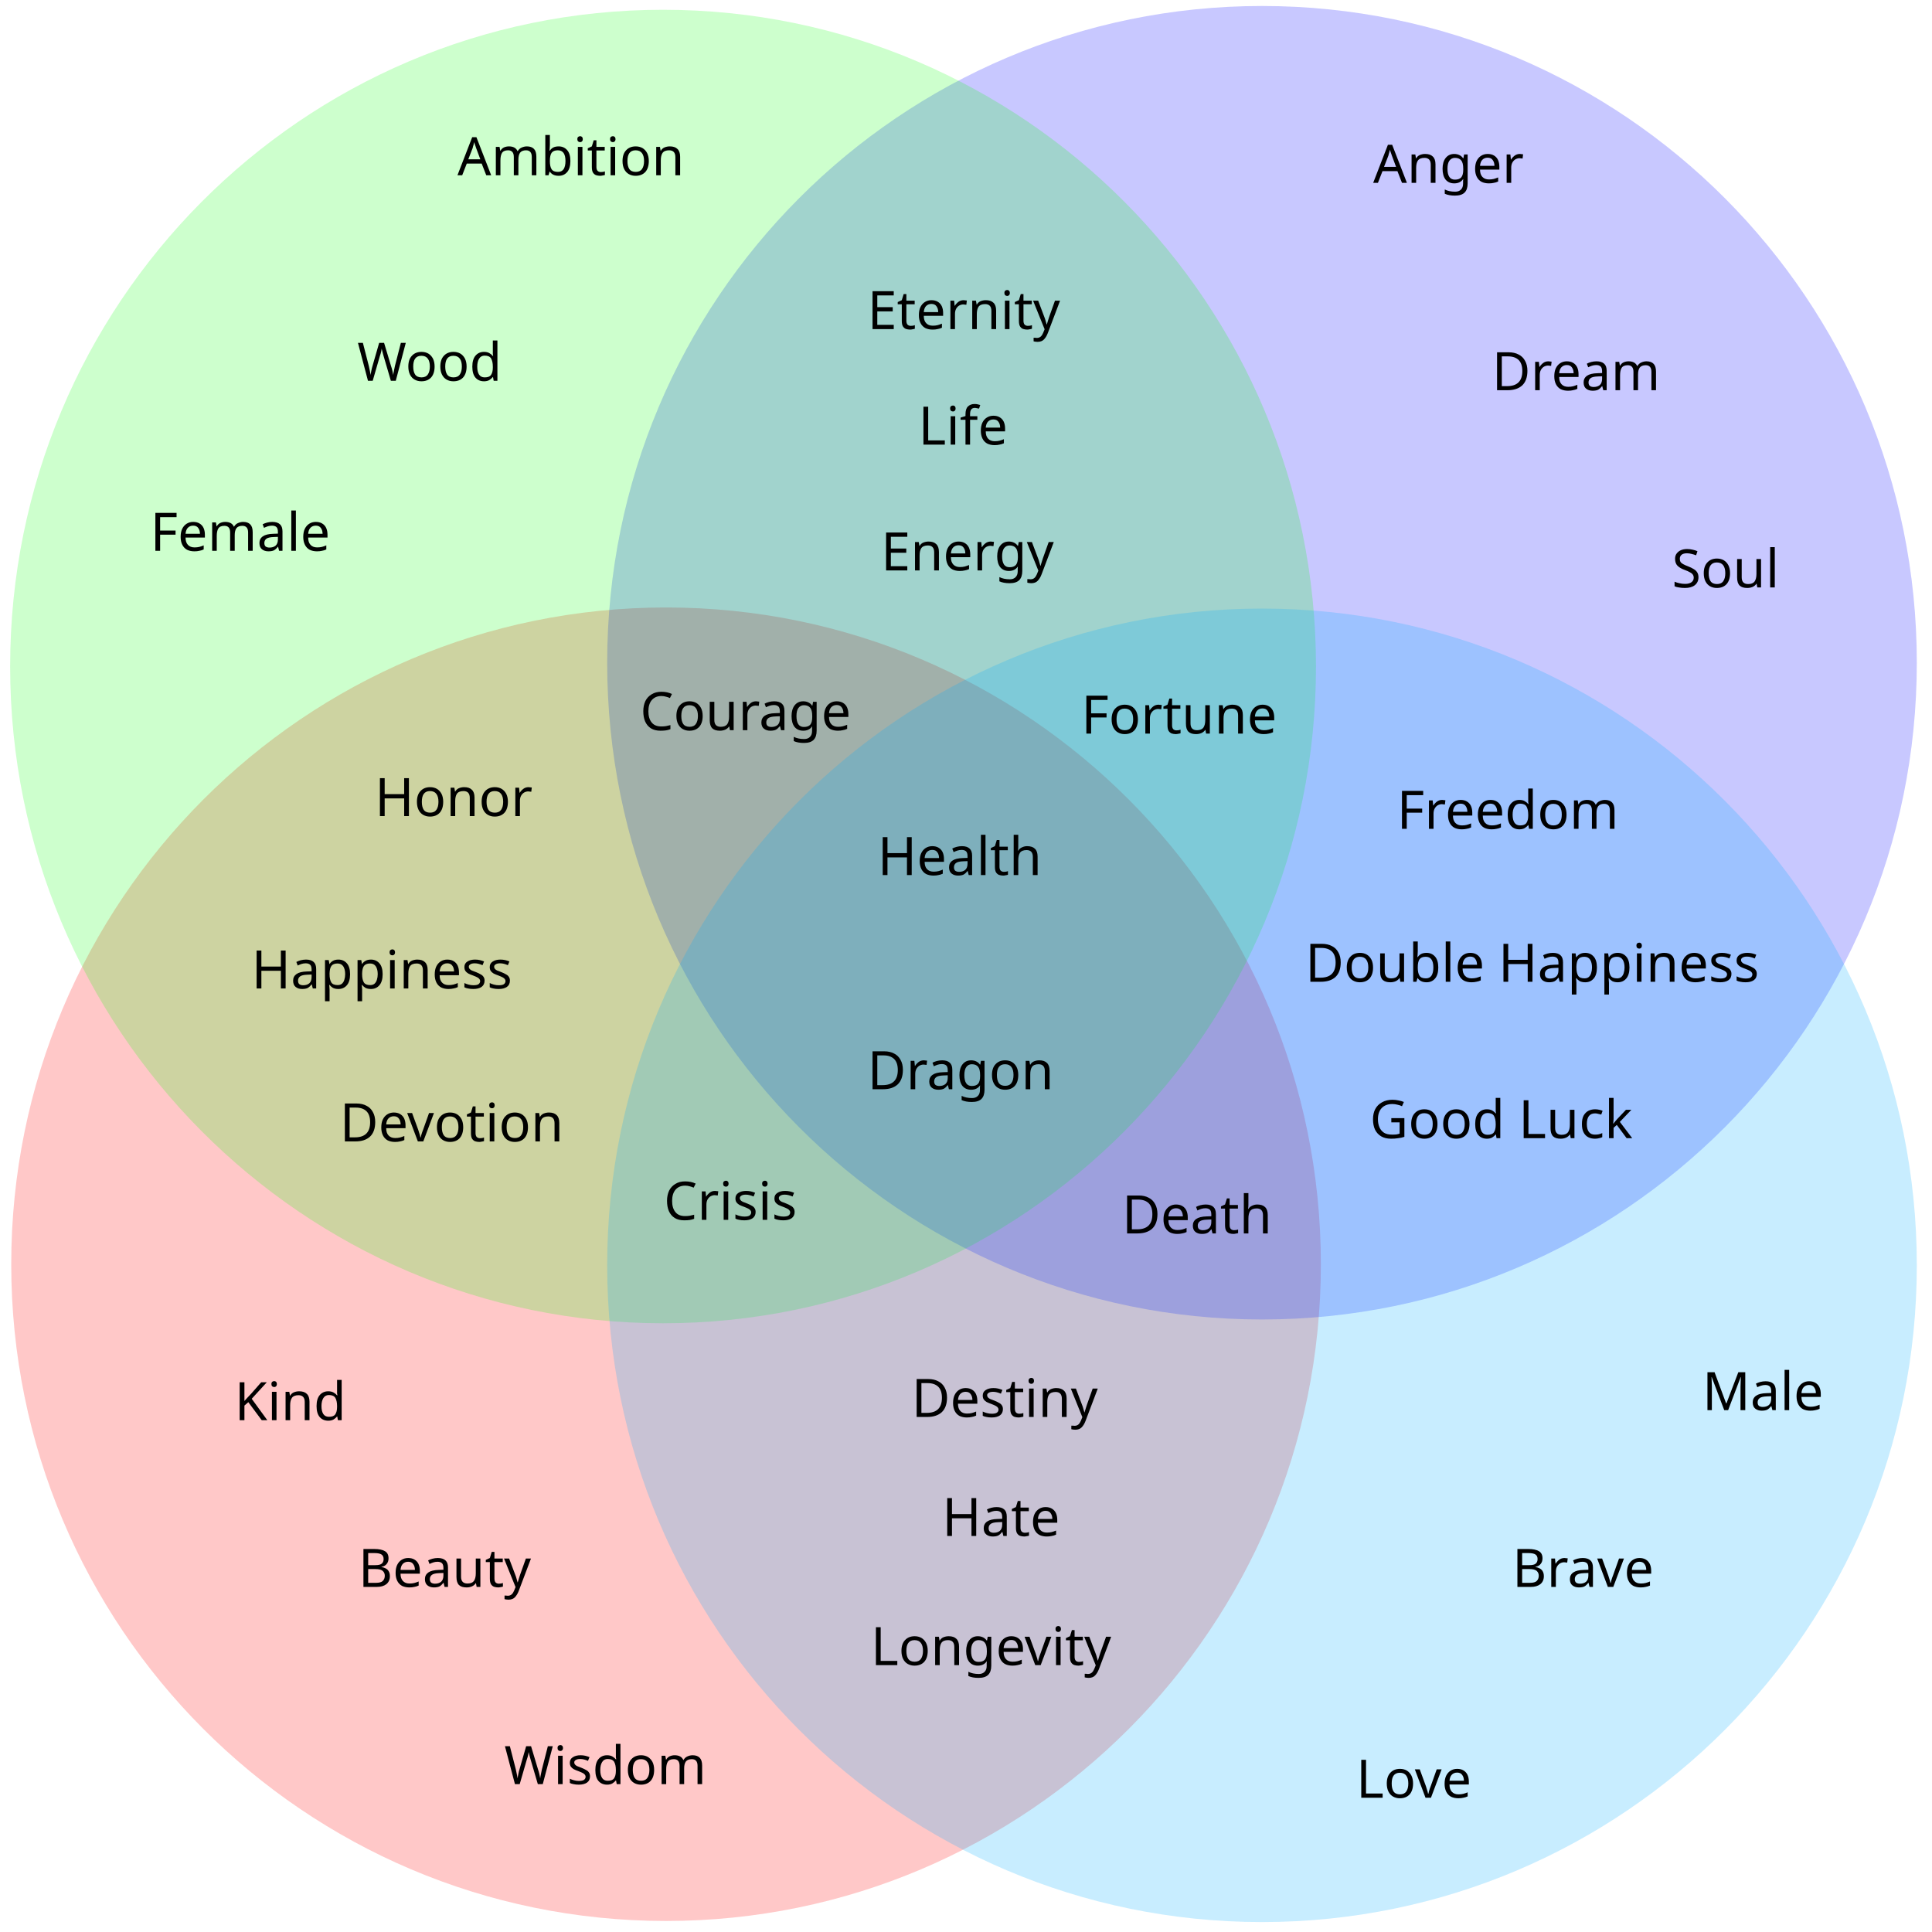
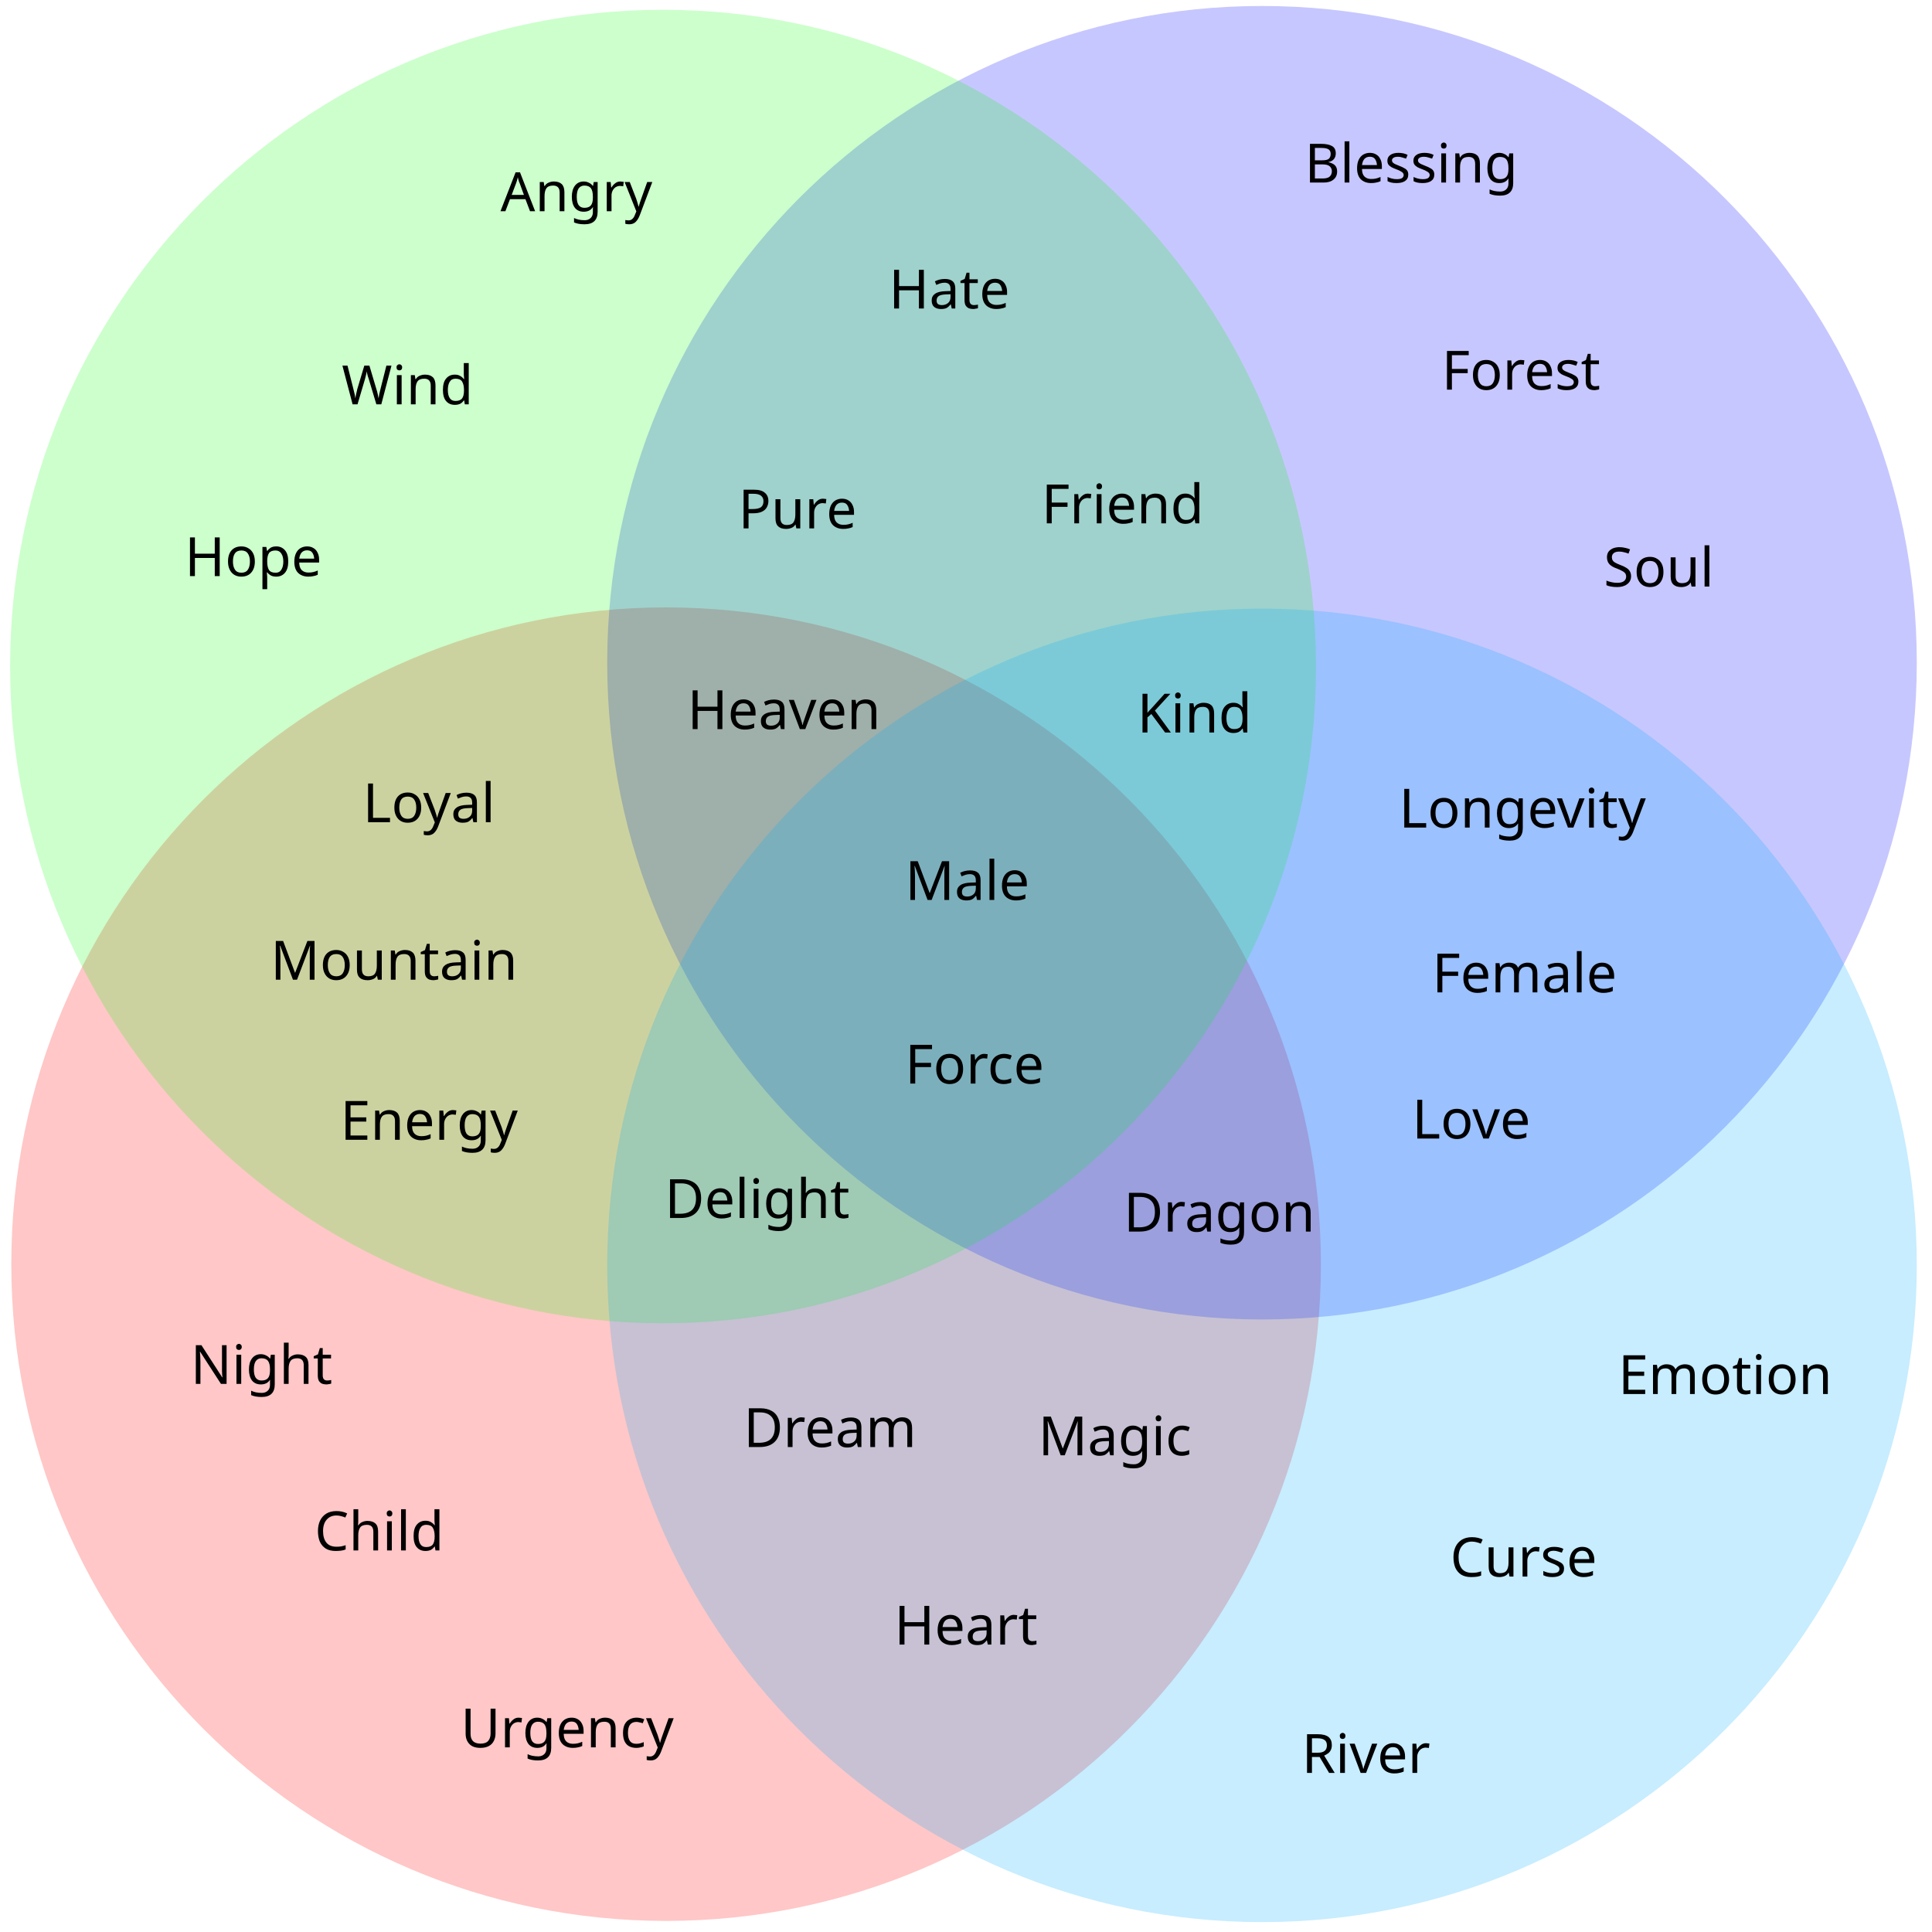
- <svg xmlns="http://www.w3.org/2000/svg" xmlns:ns1="http://www.openswatchbook.org/uri/2009/osb" width="7in" height="7in" viewBox="0 0 177.8 177.8" version="1.1" id="svg8">
-   <defs id="defs2">
-     <linearGradient id="linearGradient830" ns1:paint="solid">
-       <stop style="stop-color:#000000;stop-opacity:1;" offset="0" id="stop828" />
-     </linearGradient>
-   </defs>
-   <g id="layer1" transform="translate(0,-119.2)">
-     <ellipse style="fill:#ff0000;fill-opacity:0.216;fill-rule:nonzero;stroke:none;stroke-width:0.06;stroke-miterlimit:4;stroke-dasharray:none" id="path2479-7" cx="61.296" cy="235.545" rx="60.262" ry="60.44" />
-     <ellipse style="fill:#0000ff;fill-opacity:0.216;fill-rule:nonzero;stroke:none;stroke-width:0.06;stroke-miterlimit:4;stroke-dasharray:none" id="path2479-7-7" cx="116.14" cy="180.191" rx="60.262" ry="60.44" />
-     <ellipse style="opacity:1;fill:#00ff00;fill-opacity:0.196;fill-rule:nonzero;stroke:none;stroke-width:0.06;stroke-miterlimit:4;stroke-dasharray:none" id="path2479-7-9" cx="61.021" cy="180.539" rx="60.088" ry="60.44" />
-     <ellipse style="fill:#03aeff;fill-opacity:0.216;fill-rule:nonzero;stroke:none;stroke-width:0.06;stroke-miterlimit:4;stroke-dasharray:none" id="path2479-7-2" cx="116.14" cy="235.646" rx="60.262" ry="60.44" />
-     <text xml:space="preserve" style="font-style:normal;font-weight:normal;font-size:4.876px;line-height:1.25;font-family:sans-serif;letter-spacing:0px;word-spacing:0px;fill:#000000;fill-opacity:1;stroke:none;stroke-width:0.122" x="34.547" y="194.017" id="text2559" transform="scale(0.9985275,1.001475)">
-       <tspan id="tspan2557" x="34.547" y="194.017" style="stroke-width:0.122">Honor</tspan>
-     </text>
-     <text xml:space="preserve" style="font-style:normal;font-weight:normal;font-size:4.876px;line-height:1.25;font-family:sans-serif;letter-spacing:0px;word-spacing:0px;fill:#000000;fill-opacity:1;stroke:none;stroke-width:0.122" x="42.161" y="135.132" id="text2563" transform="scale(0.9985275,1.001475)">
-       <tspan id="tspan2561" x="42.161" y="135.132" style="stroke-width:0.122">Ambition</tspan>
-       <tspan x="42.161" y="141.226" style="stroke-width:0.122" id="tspan2565" />
-     </text>
-     <flowRoot xml:space="preserve" id="flowRoot2567" style="font-style:normal;font-weight:normal;font-size:40px;line-height:1.25;font-family:sans-serif;letter-spacing:0px;word-spacing:0px;fill:#000000;fill-opacity:1;stroke:none" transform="matrix(0.2645833,0,0,0.2645833,0,-84)">
-       <flowRegion id="flowRegion2569">
-         <rect id="rect2571" width="88.893" height="66.67" x="1563.716" y="351.056" />
-       </flowRegion>
-       <flowPara id="flowPara2573">Amger</flowPara>
-     </flowRoot>
-     <text xml:space="preserve" style="font-style:normal;font-variant:normal;font-weight:normal;font-stretch:normal;font-size:4.876px;line-height:1.25;font-family:sans-serif;-inkscape-font-specification:'sans-serif, Normal';font-variant-ligatures:normal;font-variant-caps:normal;font-variant-numeric:normal;font-feature-settings:normal;text-align:start;letter-spacing:0px;word-spacing:0px;writing-mode:lr-tb;text-anchor:start;fill:#000000;fill-opacity:1;stroke:none;stroke-width:0.122" x="32.931" y="154.016" id="text2563-1" transform="scale(0.9985275,1.001475)">
-       <tspan id="tspan2918" x="32.931" y="154.016" style="stroke-width:0.122">Wood</tspan>
-     </text>
-     <text transform="scale(0.9985275,1.001475)" id="text2922" y="169.637" x="13.85" style="font-style:normal;font-variant:normal;font-weight:normal;font-stretch:normal;font-size:4.876px;line-height:1.25;font-family:sans-serif;-inkscape-font-specification:'sans-serif, Normal';font-variant-ligatures:normal;font-variant-caps:normal;font-variant-numeric:normal;font-feature-settings:normal;text-align:start;letter-spacing:0px;word-spacing:0px;writing-mode:lr-tb;text-anchor:start;fill:#000000;fill-opacity:1;stroke:none;stroke-width:0.122" xml:space="preserve">
-       <tspan id="tspan2924" x="13.85" y="169.637" style="stroke-width:0.122">Female</tspan>
-     </text>
-     <text xml:space="preserve" style="font-style:normal;font-variant:normal;font-weight:normal;font-stretch:normal;font-size:4.876px;line-height:1.25;font-family:sans-serif;-inkscape-font-specification:'sans-serif, Normal';font-variant-ligatures:normal;font-variant-caps:normal;font-variant-numeric:normal;font-feature-settings:normal;text-align:start;letter-spacing:0px;word-spacing:0px;writing-mode:lr-tb;text-anchor:start;fill:#000000;fill-opacity:1;stroke:none;stroke-width:0.122" x="23.185" y="209.858" id="text2559-1" transform="scale(0.9985275,1.001475)">
-       <tspan id="tspan2952" x="23.185" y="209.858" style="stroke-width:0.122">Happiness</tspan>
-     </text>
-     <text xml:space="preserve" style="font-style:normal;font-variant:normal;font-weight:normal;font-stretch:normal;font-size:4.876px;line-height:1.25;font-family:sans-serif;-inkscape-font-specification:'sans-serif, Normal';font-variant-ligatures:normal;font-variant-caps:normal;font-variant-numeric:normal;font-feature-settings:normal;text-align:start;letter-spacing:0px;word-spacing:0px;writing-mode:lr-tb;text-anchor:start;fill:#000000;fill-opacity:1;stroke:none;stroke-width:0.122" x="31.318" y="223.917" id="text2559-5" transform="scale(0.9985275,1.001475)">
-       <tspan id="tspan2954" x="31.318" y="223.917" style="stroke-width:0.122">Devotion</tspan>
-     </text>
-     <text transform="scale(0.9985275,1.001475)" id="text2958" y="249.534" x="21.621" style="font-style:normal;font-variant:normal;font-weight:normal;font-stretch:normal;font-size:4.876px;line-height:1.25;font-family:sans-serif;-inkscape-font-specification:'sans-serif, Normal';font-variant-ligatures:normal;font-variant-caps:normal;font-variant-numeric:normal;font-feature-settings:normal;text-align:start;letter-spacing:0px;word-spacing:0px;writing-mode:lr-tb;text-anchor:start;fill:#000000;fill-opacity:1;stroke:none;stroke-width:0.122" xml:space="preserve">
-       <tspan id="tspan3187" x="21.621" y="249.534" style="stroke-width:0.122">Kind</tspan>
-     </text>
-     <text transform="scale(0.9985275,1.001475)" id="text2958-8" y="264.855" x="33.027" style="font-style:normal;font-variant:normal;font-weight:normal;font-stretch:normal;font-size:4.876px;line-height:1.25;font-family:sans-serif;-inkscape-font-specification:'sans-serif, Normal';font-variant-ligatures:normal;font-variant-caps:normal;font-variant-numeric:normal;font-feature-settings:normal;text-align:start;letter-spacing:0px;word-spacing:0px;writing-mode:lr-tb;text-anchor:start;fill:#000000;fill-opacity:1;stroke:none;stroke-width:0.122" xml:space="preserve">
-       <tspan id="tspan3189" x="33.027" y="264.855" style="stroke-width:0.122">Beauty</tspan>
-     </text>
-     <text transform="scale(0.9985275,1.001475)" id="text2958-7" y="282.975" x="46.478" style="font-style:normal;font-variant:normal;font-weight:normal;font-stretch:normal;font-size:4.876px;line-height:1.25;font-family:sans-serif;-inkscape-font-specification:'sans-serif, Normal';font-variant-ligatures:normal;font-variant-caps:normal;font-variant-numeric:normal;font-feature-settings:normal;text-align:start;letter-spacing:0px;word-spacing:0px;writing-mode:lr-tb;text-anchor:start;fill:#000000;fill-opacity:1;stroke:none;stroke-width:0.122" xml:space="preserve">
-       <tspan id="tspan3191" x="46.478" y="282.975" style="stroke-width:0.122">Wisdom</tspan>
-     </text>
-     <text transform="scale(0.9985275,1.001475)" id="text2958-9" y="249.234" x="84.015" style="font-style:normal;font-variant:normal;font-weight:normal;font-stretch:normal;font-size:4.876px;line-height:1.25;font-family:sans-serif;-inkscape-font-specification:'sans-serif, Normal';font-variant-ligatures:normal;font-variant-caps:normal;font-variant-numeric:normal;font-feature-settings:normal;text-align:start;letter-spacing:0px;word-spacing:0px;writing-mode:lr-tb;text-anchor:start;fill:#000000;fill-opacity:1;stroke:none;stroke-width:0.122" xml:space="preserve">
-       <tspan id="tspan3209" x="84.015" y="249.234" style="stroke-width:0.122">Destiny</tspan>
-     </text>
-     <text transform="scale(0.9985275,1.001475)" id="text2958-94" y="260.168" x="86.831" style="font-style:normal;font-variant:normal;font-weight:normal;font-stretch:normal;font-size:4.876px;line-height:1.25;font-family:sans-serif;-inkscape-font-specification:'sans-serif, Normal';font-variant-ligatures:normal;font-variant-caps:normal;font-variant-numeric:normal;font-feature-settings:normal;text-align:start;letter-spacing:0px;word-spacing:0px;writing-mode:lr-tb;text-anchor:start;fill:#000000;fill-opacity:1;stroke:none;stroke-width:0.122" xml:space="preserve">
-       <tspan id="tspan3207" x="86.831" y="260.168" style="stroke-width:0.122">Hate</tspan>
-     </text>
-     <text transform="scale(0.9985275,1.001475)" id="text2958-2" y="272.04" x="80.262" style="font-style:normal;font-variant:normal;font-weight:normal;font-stretch:normal;font-size:4.876px;line-height:1.25;font-family:sans-serif;-inkscape-font-specification:'sans-serif, Normal';font-variant-ligatures:normal;font-variant-caps:normal;font-variant-numeric:normal;font-feature-settings:normal;text-align:start;letter-spacing:0px;word-spacing:0px;writing-mode:lr-tb;text-anchor:start;fill:#000000;fill-opacity:1;stroke:none;stroke-width:0.122" xml:space="preserve">
-       <tspan id="tspan3205" x="80.262" y="272.04" style="stroke-width:0.122">Longevity</tspan>
-     </text>
-     <text transform="scale(0.9985275,1.001475)" id="text2958-1" y="248.609" x="156.9" style="font-style:normal;font-variant:normal;font-weight:normal;font-stretch:normal;font-size:4.876px;line-height:1.25;font-family:sans-serif;-inkscape-font-specification:'sans-serif, Normal';font-variant-ligatures:normal;font-variant-caps:normal;font-variant-numeric:normal;font-feature-settings:normal;text-align:start;letter-spacing:0px;word-spacing:0px;writing-mode:lr-tb;text-anchor:start;fill:#000000;fill-opacity:1;stroke:none;stroke-width:0.122" xml:space="preserve">
-       <tspan id="tspan3197" x="156.9" y="248.609" style="stroke-width:0.122">Male</tspan>
-     </text>
-     <text transform="scale(0.9985275,1.001475)" id="text2958-85" y="264.855" x="139.383" style="font-style:normal;font-variant:normal;font-weight:normal;font-stretch:normal;font-size:4.876px;line-height:1.25;font-family:sans-serif;-inkscape-font-specification:'sans-serif, Normal';font-variant-ligatures:normal;font-variant-caps:normal;font-variant-numeric:normal;font-feature-settings:normal;text-align:start;letter-spacing:0px;word-spacing:0px;writing-mode:lr-tb;text-anchor:start;fill:#000000;fill-opacity:1;stroke:none;stroke-width:0.122" xml:space="preserve">
-       <tspan id="tspan3195" x="139.383" y="264.855" style="stroke-width:0.122">Brave</tspan>
-     </text>
-     <text transform="scale(0.9985275,1.001475)" id="text2958-4" y="284.224" x="124.993" style="font-style:normal;font-variant:normal;font-weight:normal;font-stretch:normal;font-size:4.876px;line-height:1.25;font-family:sans-serif;-inkscape-font-specification:'sans-serif, Normal';font-variant-ligatures:normal;font-variant-caps:normal;font-variant-numeric:normal;font-feature-settings:normal;text-align:start;letter-spacing:0px;word-spacing:0px;writing-mode:lr-tb;text-anchor:start;fill:#000000;fill-opacity:1;stroke:none;stroke-width:0.122" xml:space="preserve">
-       <tspan id="tspan3193" x="124.993" y="284.224" style="stroke-width:0.122">Love</tspan>
-     </text>
-     <text transform="scale(0.9985275,1.001475)" id="text2958-5" y="135.828" x="126.557" style="font-style:normal;font-variant:normal;font-weight:normal;font-stretch:normal;font-size:4.876px;line-height:1.25;font-family:sans-serif;-inkscape-font-specification:'sans-serif, Normal';font-variant-ligatures:normal;font-variant-caps:normal;font-variant-numeric:normal;font-feature-settings:normal;text-align:start;letter-spacing:0px;word-spacing:0px;writing-mode:lr-tb;text-anchor:start;fill:#000000;fill-opacity:1;stroke:none;stroke-width:0.122" xml:space="preserve">
-       <tspan id="tspan3203" x="126.557" y="135.828" style="stroke-width:0.122">Anger</tspan>
-     </text>
-     <text transform="scale(0.9985275,1.001475)" id="text2958-5-3" y="154.885" x="137.506" style="font-style:normal;font-variant:normal;font-weight:normal;font-stretch:normal;font-size:4.876px;line-height:1.25;font-family:sans-serif;-inkscape-font-specification:'sans-serif, Normal';font-variant-ligatures:normal;font-variant-caps:normal;font-variant-numeric:normal;font-feature-settings:normal;text-align:start;letter-spacing:0px;word-spacing:0px;writing-mode:lr-tb;text-anchor:start;fill:#000000;fill-opacity:1;stroke:none;stroke-width:0.122" xml:space="preserve">
-       <tspan id="tspan3201" x="137.506" y="154.885" style="stroke-width:0.122">Dream</tspan>
-     </text>
-     <text transform="scale(0.9985275,1.001475)" id="text2958-5-39" y="173.005" x="154.085" style="font-style:normal;font-variant:normal;font-weight:normal;font-stretch:normal;font-size:4.876px;line-height:1.25;font-family:sans-serif;-inkscape-font-specification:'sans-serif, Normal';font-variant-ligatures:normal;font-variant-caps:normal;font-variant-numeric:normal;font-feature-settings:normal;text-align:start;letter-spacing:0px;word-spacing:0px;writing-mode:lr-tb;text-anchor:start;fill:#000000;fill-opacity:1;stroke:none;stroke-width:0.122" xml:space="preserve">
-       <tspan id="tspan3199" x="154.085" y="173.005" style="stroke-width:0.122">Soul</tspan>
-     </text>
-     <text transform="scale(0.9985275,1.001475)" id="text2958-5-2" y="195.187" x="128.747" style="font-style:normal;font-variant:normal;font-weight:normal;font-stretch:normal;font-size:4.876px;line-height:1.25;font-family:sans-serif;-inkscape-font-specification:'sans-serif, Normal';font-variant-ligatures:normal;font-variant-caps:normal;font-variant-numeric:normal;font-feature-settings:normal;text-align:start;letter-spacing:0px;word-spacing:0px;writing-mode:lr-tb;text-anchor:start;fill:#000000;fill-opacity:1;stroke:none;stroke-width:0.122" xml:space="preserve">
-       <tspan id="tspan3233" x="128.747" y="195.187" style="stroke-width:0.122">Freedom</tspan>
-     </text>
-     <text transform="scale(0.9985275,1.001475)" id="text2958-5-28" y="209.245" x="120.301" style="font-style:normal;font-variant:normal;font-weight:normal;font-stretch:normal;font-size:4.876px;line-height:1.25;font-family:sans-serif;-inkscape-font-specification:'sans-serif, Normal';font-variant-ligatures:normal;font-variant-caps:normal;font-variant-numeric:normal;font-feature-settings:normal;text-align:start;letter-spacing:0px;word-spacing:0px;writing-mode:lr-tb;text-anchor:start;fill:#000000;fill-opacity:1;stroke:none;stroke-width:0.122" xml:space="preserve">
-       <tspan id="tspan3231" x="120.301" y="209.245" style="stroke-width:0.122">Double Happiness</tspan>
-     </text>
-     <text transform="scale(0.9985275,1.001475)" id="text2958-5-9" y="223.616" x="126.245" style="font-style:normal;font-variant:normal;font-weight:normal;font-stretch:normal;font-size:4.876px;line-height:1.25;font-family:sans-serif;-inkscape-font-specification:'sans-serif, Normal';font-variant-ligatures:normal;font-variant-caps:normal;font-variant-numeric:normal;font-feature-settings:normal;text-align:start;letter-spacing:0px;word-spacing:0px;writing-mode:lr-tb;text-anchor:start;fill:#000000;fill-opacity:1;stroke:none;stroke-width:0.122" xml:space="preserve">
-       <tspan id="tspan3235" x="126.245" y="223.616" style="stroke-width:0.122">Good Luck</tspan>
-     </text>
-     <text transform="scale(0.9985275,1.001475)" id="text2958-5-8" y="186.439" x="99.656" style="font-style:normal;font-variant:normal;font-weight:normal;font-stretch:normal;font-size:4.876px;line-height:1.25;font-family:sans-serif;-inkscape-font-specification:'sans-serif, Normal';font-variant-ligatures:normal;font-variant-caps:normal;font-variant-numeric:normal;font-feature-settings:normal;text-align:start;letter-spacing:0px;word-spacing:0px;writing-mode:lr-tb;text-anchor:start;fill:#000000;fill-opacity:1;stroke:none;stroke-width:0.122" xml:space="preserve">
-       <tspan id="tspan3217" x="99.656" y="186.439" style="stroke-width:0.122">Fortune</tspan>
-     </text>
-     <text transform="scale(0.9985275,1.001475)" id="text2958-5-0" y="232.364" x="103.41" style="font-style:normal;font-variant:normal;font-weight:normal;font-stretch:normal;font-size:4.876px;line-height:1.25;font-family:sans-serif;-inkscape-font-specification:'sans-serif, Normal';font-variant-ligatures:normal;font-variant-caps:normal;font-variant-numeric:normal;font-feature-settings:normal;text-align:start;letter-spacing:0px;word-spacing:0px;writing-mode:lr-tb;text-anchor:start;fill:#000000;fill-opacity:1;stroke:none;stroke-width:0.122" xml:space="preserve">
-       <tspan id="tspan3211" x="103.41" y="232.364" style="stroke-width:0.122">Death</tspan>
-     </text>
-     <text transform="scale(0.9985275,1.001475)" id="text2958-5-33" y="186.127" x="58.991" style="font-style:normal;font-variant:normal;font-weight:normal;font-stretch:normal;font-size:4.876px;line-height:1.25;font-family:sans-serif;-inkscape-font-specification:'sans-serif, Normal';font-variant-ligatures:normal;font-variant-caps:normal;font-variant-numeric:normal;font-feature-settings:normal;text-align:start;letter-spacing:0px;word-spacing:0px;writing-mode:lr-tb;text-anchor:start;fill:#000000;fill-opacity:1;stroke:none;stroke-width:0.122" xml:space="preserve">
-       <tspan id="tspan3215" x="58.991" y="186.127" style="stroke-width:0.122">Courage</tspan>
-     </text>
-     <text transform="scale(0.9985275,1.001475)" id="text2958-5-00" y="196.436" x="80.887" style="font-style:normal;font-variant:normal;font-weight:normal;font-stretch:normal;font-size:4.876px;line-height:1.25;font-family:sans-serif;-inkscape-font-specification:'sans-serif, Normal';font-variant-ligatures:normal;font-variant-caps:normal;font-variant-numeric:normal;font-feature-settings:normal;text-align:start;letter-spacing:0px;word-spacing:0px;writing-mode:lr-tb;text-anchor:start;fill:#000000;fill-opacity:1;stroke:none;stroke-width:0.122" xml:space="preserve">
-       <tspan id="tspan3225" x="80.887" y="199.436" style="stroke-width:0.122">Health</tspan>
-     </text>
-     <text transform="scale(0.9985275,1.001475)" id="text2958-5-97" y="221.117" x="84.015" style="font-style:normal;font-variant:normal;font-weight:normal;font-stretch:normal;font-size:4.876px;line-height:1.25;font-family:sans-serif;-inkscape-font-specification:'sans-serif, Normal';font-variant-ligatures:normal;font-variant-caps:normal;font-variant-numeric:normal;font-feature-settings:normal;text-align:start;letter-spacing:0px;word-spacing:0px;writing-mode:lr-tb;text-anchor:start;fill:#000000;fill-opacity:1;stroke:none;stroke-width:0.122" xml:space="preserve">
-       <tspan id="tspan3229" x="79.949" y="219.117" style="stroke-width:0.122">Dragon</tspan>
-     </text>
-     <text transform="scale(0.9985275,1.001475)" id="text2958-5-1" y="231.114" x="61.18" style="font-style:normal;font-variant:normal;font-weight:normal;font-stretch:normal;font-size:4.876px;line-height:1.25;font-family:sans-serif;-inkscape-font-specification:'sans-serif, Normal';font-variant-ligatures:normal;font-variant-caps:normal;font-variant-numeric:normal;font-feature-settings:normal;text-align:start;letter-spacing:0px;word-spacing:0px;writing-mode:lr-tb;text-anchor:start;fill:#000000;fill-opacity:1;stroke:none;stroke-width:0.122" xml:space="preserve">
-       <tspan id="tspan3213" x="61.18" y="231.114" style="stroke-width:0.122">Crisis</tspan>
-     </text>
-     <text transform="scale(0.9985275,1.001475)" id="text2958-5-22" y="149.262" x="79.949" style="font-style:normal;font-variant:normal;font-weight:normal;font-stretch:normal;font-size:4.876px;line-height:1.25;font-family:sans-serif;-inkscape-font-specification:'sans-serif, Normal';font-variant-ligatures:normal;font-variant-caps:normal;font-variant-numeric:normal;font-feature-settings:normal;text-align:start;letter-spacing:0px;word-spacing:0px;writing-mode:lr-tb;text-anchor:start;fill:#000000;fill-opacity:1;stroke:none;stroke-width:0.122" xml:space="preserve">
-       <tspan id="tspan3221" x="79.949" y="149.262" style="stroke-width:0.122">Eternity</tspan>
-     </text>
-     <text transform="scale(0.9985275,1.001475)" id="text2958-5-4" y="159.884" x="84.641" style="font-style:normal;font-variant:normal;font-weight:normal;font-stretch:normal;font-size:4.876px;line-height:1.25;font-family:sans-serif;-inkscape-font-specification:'sans-serif, Normal';font-variant-ligatures:normal;font-variant-caps:normal;font-variant-numeric:normal;font-feature-settings:normal;text-align:start;letter-spacing:0px;word-spacing:0px;writing-mode:lr-tb;text-anchor:start;fill:#000000;fill-opacity:1;stroke:none;stroke-width:0.122" xml:space="preserve">
-       <tspan id="tspan3219" x="84.641" y="159.884" style="stroke-width:0.122">Life</tspan>
-     </text>
-     <text transform="scale(0.9985275,1.001475)" id="text2958-5-44" y="171.443" x="81.2" style="font-style:normal;font-variant:normal;font-weight:normal;font-stretch:normal;font-size:4.876px;line-height:1.25;font-family:sans-serif;-inkscape-font-specification:'sans-serif, Normal';font-variant-ligatures:normal;font-variant-caps:normal;font-variant-numeric:normal;font-feature-settings:normal;text-align:start;letter-spacing:0px;word-spacing:0px;writing-mode:lr-tb;text-anchor:start;fill:#000000;fill-opacity:1;stroke:none;stroke-width:0.122" xml:space="preserve">
-       <tspan id="tspan3223" x="81.2" y="171.443" style="stroke-width:0.122">Energy</tspan>
-     </text>
-   </g>
+ <svg xmlns="http://www.w3.org/2000/svg" font-family="sans-serif" font-size="5" viewBox="0 0 177.8 177.8">
+   <ellipse cx="61.3" cy="235.54" fill="red" fill-opacity=".22" rx="60.26" ry="60.44" transform="translate(0 -119.2)" />
+   <ellipse cx="116.14" cy="180.19" fill="#00f" fill-opacity=".22" rx="60.26" ry="60.44" transform="translate(0 -119.2)" />
+   <ellipse cx="61.02" cy="180.54" fill="#0f0" fill-opacity=".2" rx="60.09" ry="60.44" transform="translate(0 -119.2)" />
+   <ellipse cx="116.14" cy="235.65" fill="#03aeff" fill-opacity=".22" rx="60.26" ry="60.44" transform="translate(0 -119.2)" />
+   <text>
+     <tspan x="24.9" y="90.16">Mountain</tspan>
+     <tspan x="46.06" y="19.44">Angry</tspan>
+     <tspan x="31.45" y="37.21">Wind</tspan>
+     <tspan x="17" y="53.02">Hope</tspan>
+     <tspan x="33.39" y="75.67">Loyal</tspan>
+     <tspan x="31.32" y="104.89">Energy</tspan>
+     <tspan x="17.54" y="127.36">Night</tspan>
+     <tspan x="28.95" y="142.69">Child</tspan>
+     <tspan x="42.4" y="160.81">Urgency</tspan>
+     <tspan x="68.43" y="133.17">Dream</tspan>
+     <tspan x="95.55" y="133.93">Magic</tspan>
+     <tspan x="82.3" y="151.35">Heart</tspan>
+     <tspan x="148.92" y="128.29">Emotion</tspan>
+     <tspan x="133.45" y="145.09">Curse</tspan>
+     <tspan x="119.8" y="163.16">River</tspan>
+     <tspan x="120.07" y="16.8">Blessing</tspan>
+     <tspan x="132.68" y="35.86">Forest</tspan>
+     <tspan x="147.59" y="53.98">Soul</tspan>
+     <tspan x="128.75" y="76.16">Longevity</tspan>
+     <tspan x="131.8" y="91.33">Female</tspan>
+     <tspan x="129.95" y="104.78">Love</tspan>
+     <tspan x="104.66" y="67.41">Kind</tspan>
+     <tspan x="103.41" y="113.34">Dragon</tspan>
+     <tspan x="63.26" y="67.1">Heaven</tspan>
+     <tspan x="83.3" y="82.82">Male</tspan>
+     <tspan x="83.29" y="99.72">Force</tspan>
+     <tspan x="61.18" y="112.09">Delight</tspan>
+     <tspan x="81.8" y="28.39">Hate</tspan>
+     <tspan x="67.95" y="48.63">Pure</tspan>
+     <tspan x="95.85" y="48.16">Friend</tspan>
+   </text>
</svg>
